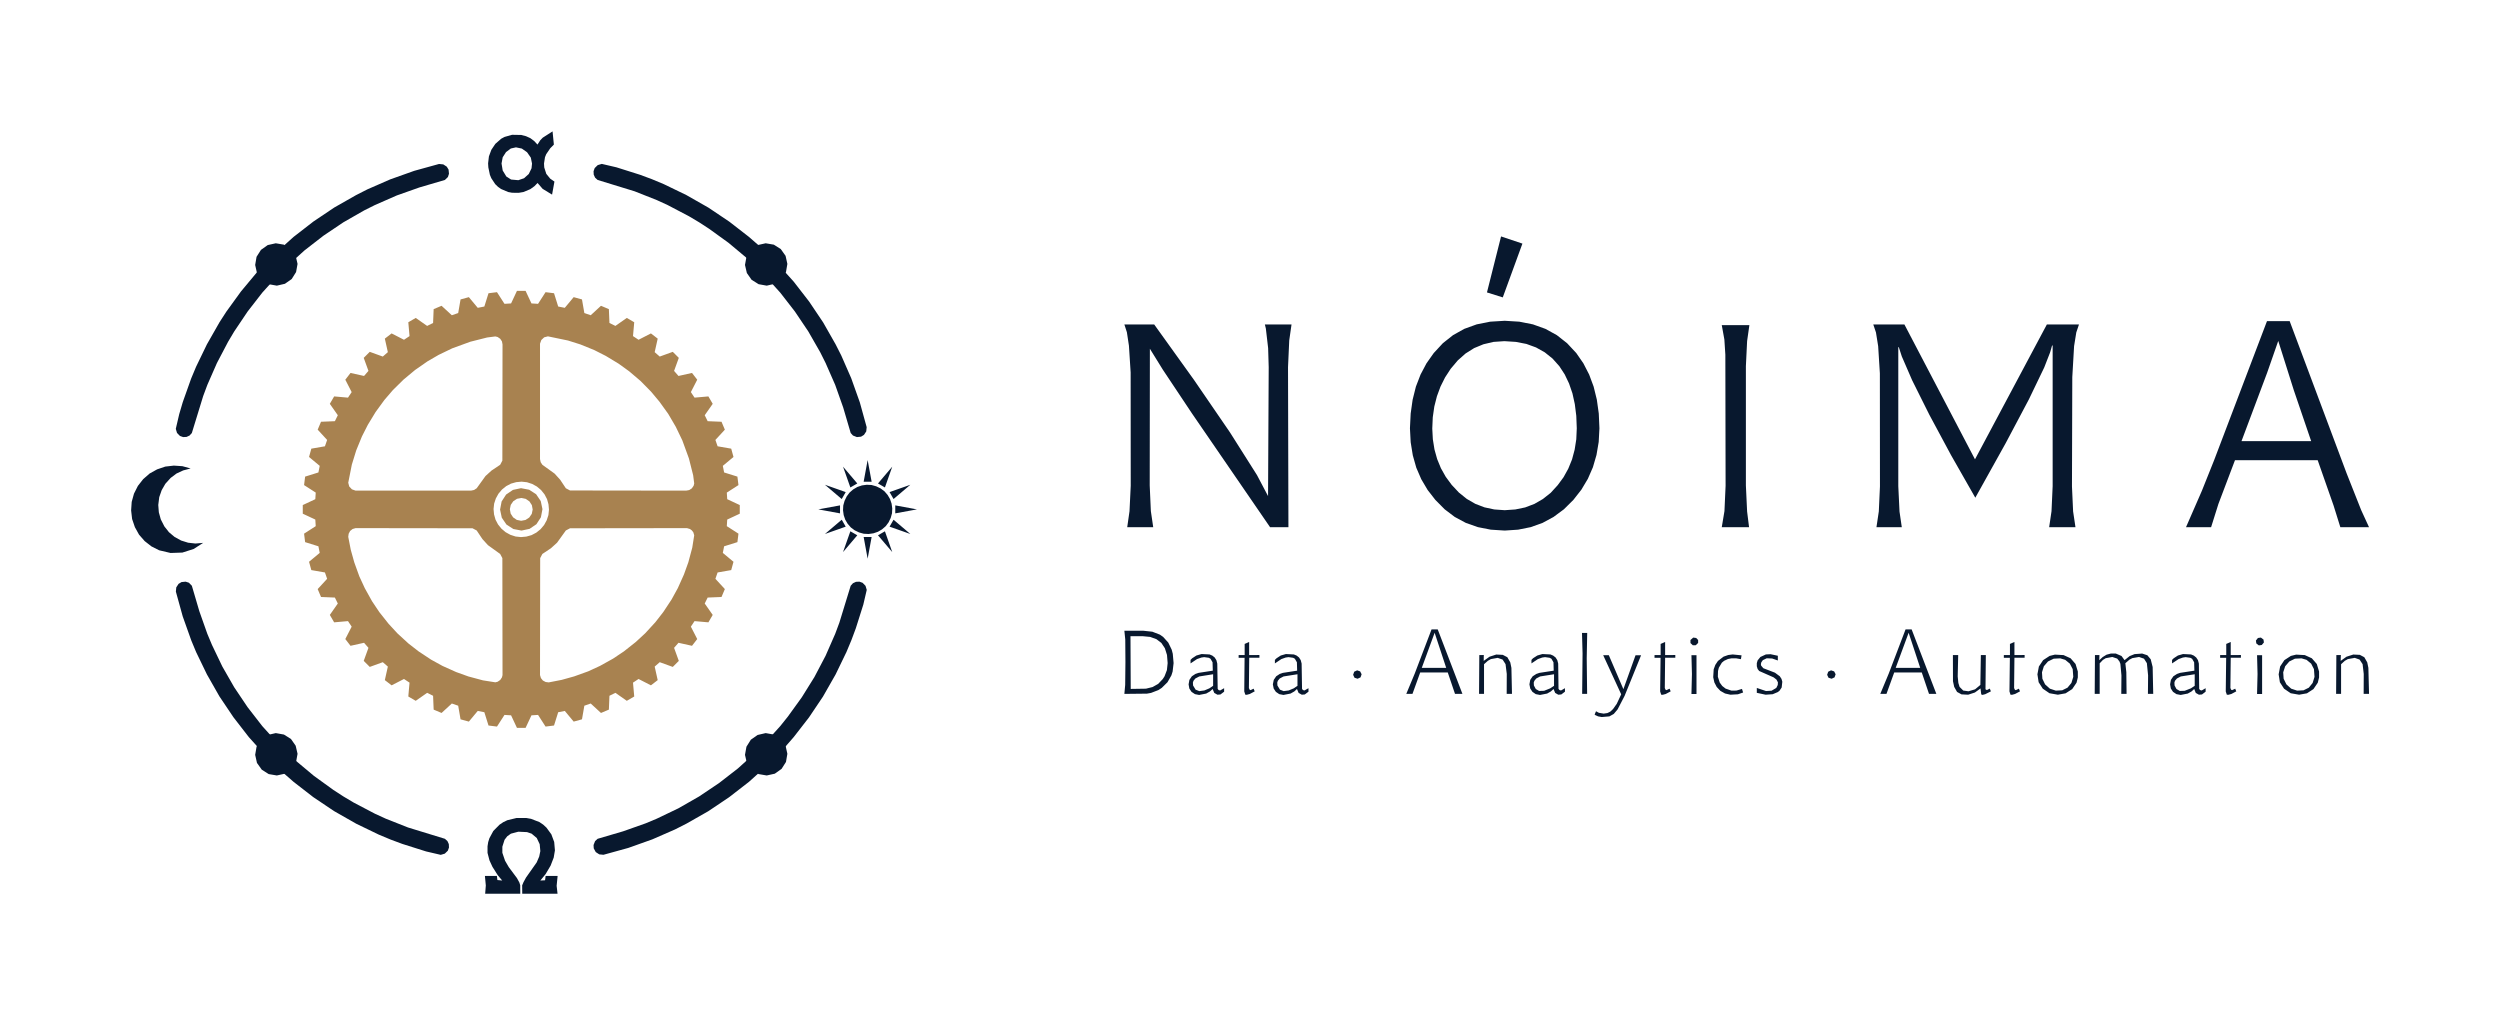
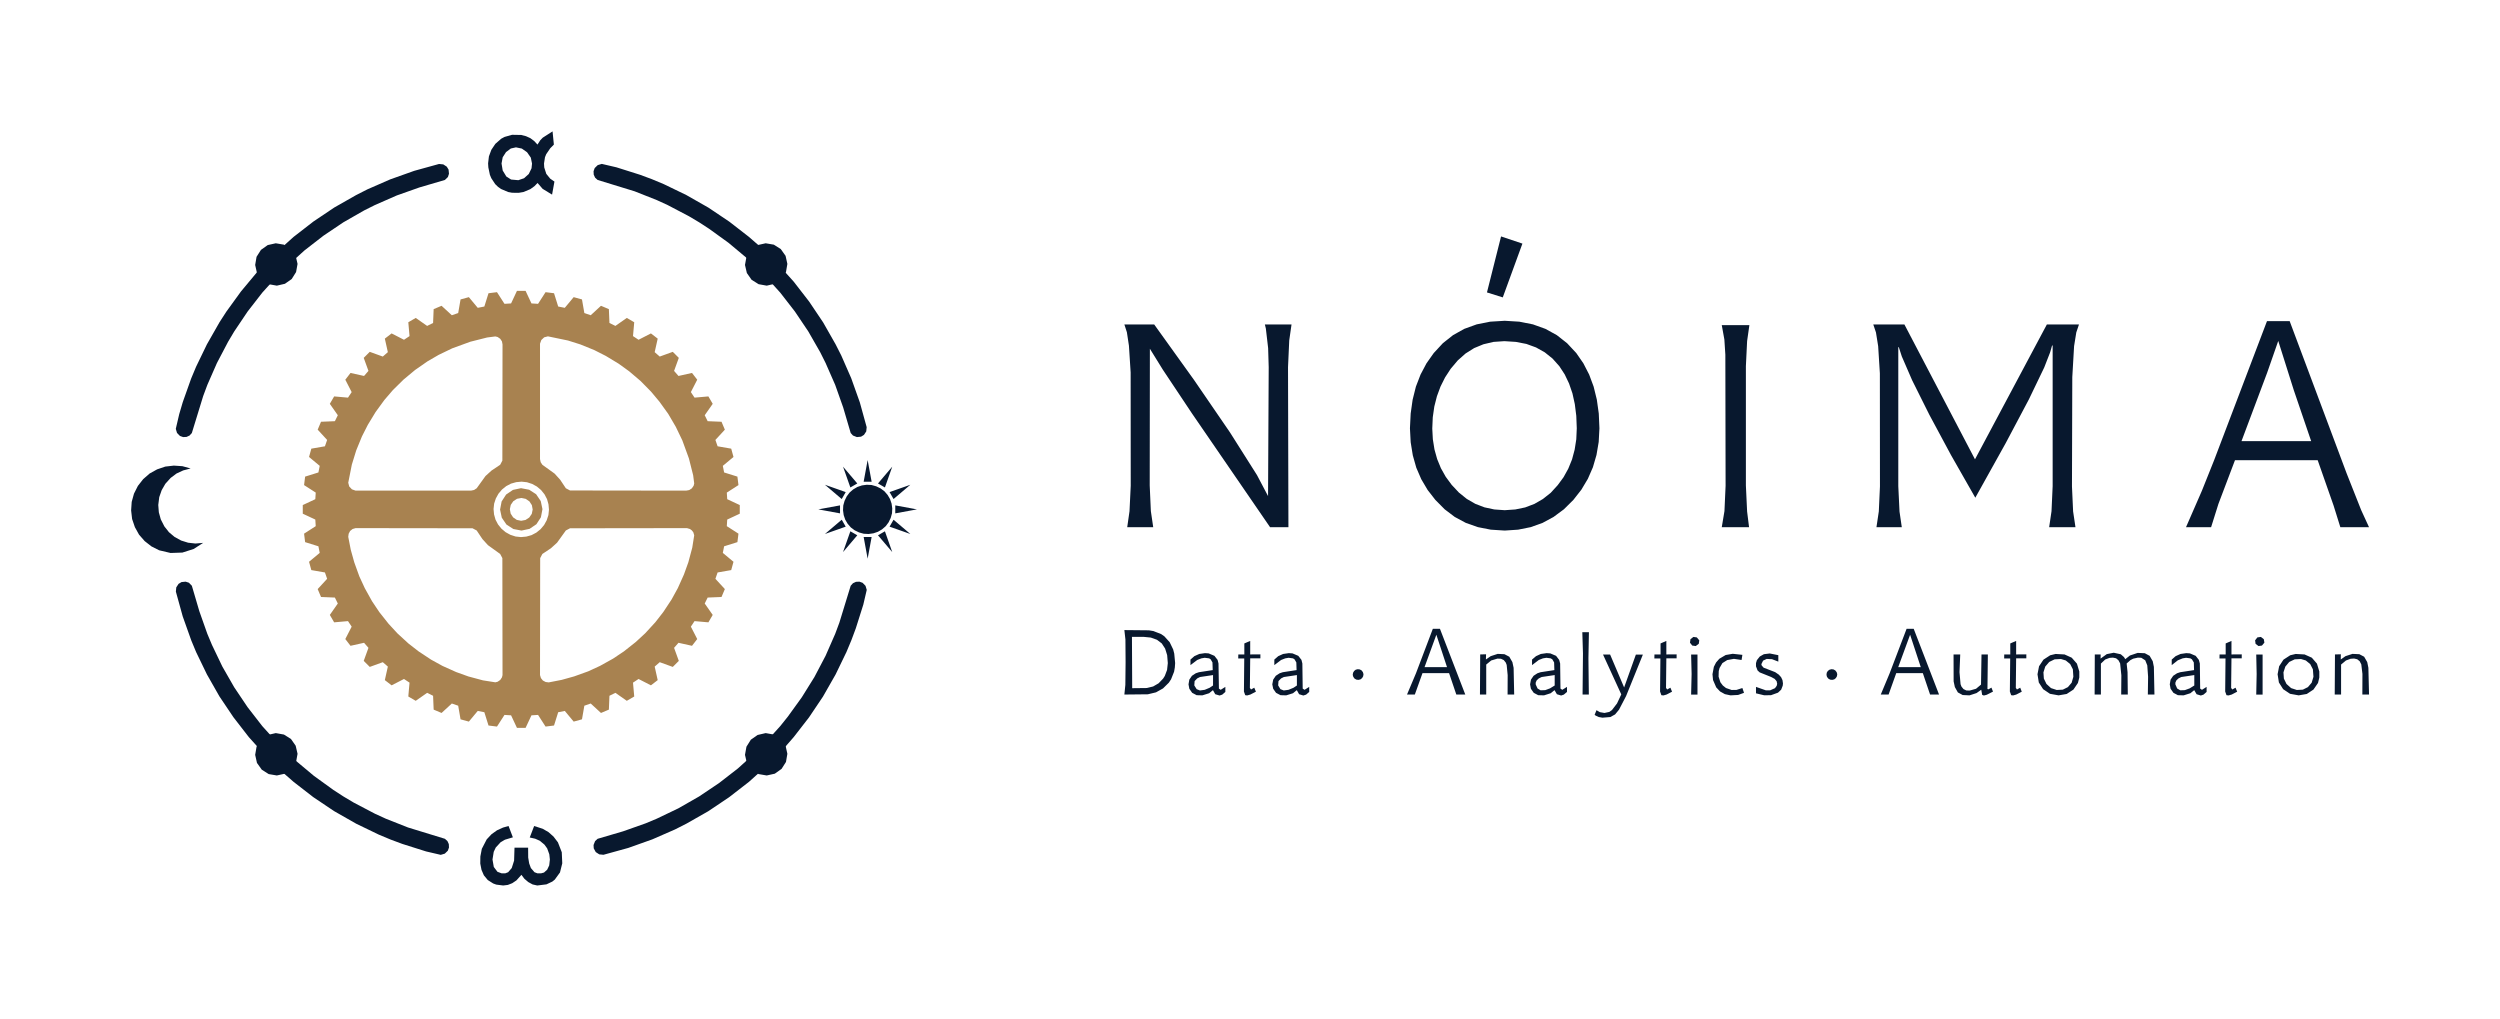
<svg xmlns="http://www.w3.org/2000/svg" viewBox="-13.88 -12.50 306.59 125.00" width="1600" height="652">
  <path fill="#08182E" fill-rule="evenodd" d="M10.97 36.10L11.48 34.73L12.66 32.04L14.03 29.43L14.78 28.17L16.42 25.73L18.22 23.41L20.19 21.23L21.23 20.19L23.41 18.22L25.73 16.42L28.17 14.78L30.72 13.32L32.04 12.66L34.73 11.48L37.50 10.50L40.63 9.58L41.00 9.22L41.13 8.82L41.08 8.31L40.86 7.95L40.43 7.67L39.91 7.62L36.87 8.46L33.92 9.51L31.13 10.73L29.75 11.43L27.06 12.96L24.50 14.68L22.06 16.57L19.76 18.64L17.61 20.86L15.61 23.26L13.82 25.73L12.98 27.03L11.43 29.75L10.10 32.50L9.49 33.96L8.47 36.83L8.03 38.32L7.61 40.12L7.76 40.62L8.12 40.99L8.51 41.13L8.93 41.11L9.30 40.94L9.58 40.63ZM63.90 10.97L66.63 12.05L67.96 12.66L70.57 14.03L71.83 14.78L73.06 15.58L75.44 17.30L77.70 19.19L79.81 21.23L81.78 23.41L83.58 25.73L85.22 28.17L86.68 30.72L87.34 32.04L88.52 34.73L89.50 37.50L90.42 40.63L90.70 40.94L91.18 41.13L91.69 41.08L92.05 40.86L92.33 40.43L92.38 39.91L91.54 36.87L90.49 33.92L89.27 31.13L88.57 29.75L87.04 27.06L85.32 24.50L83.43 22.06L81.36 19.76L79.11 17.59L77.94 16.57L75.53 14.70L72.97 12.98L70.25 11.43L67.50 10.10L66.04 9.49L64.59 8.95L61.68 8.03L59.88 7.61L59.38 7.76L59.01 8.12L58.87 8.51L58.89 8.93L59.06 9.30L59.37 9.58ZM36.10 89.03L33.37 87.95L32.04 87.34L29.43 85.97L28.17 85.22L26.94 84.42L24.56 82.70L22.30 80.81L20.19 78.77L18.22 76.59L16.42 74.27L14.78 71.83L13.32 69.28L12.05 66.63L11.48 65.27L10.50 62.50L9.58 59.37L9.22 59.00L8.82 58.87L8.31 58.92L7.95 59.14L7.67 59.57L7.62 60.09L8.46 63.13L9.51 66.08L10.10 67.50L11.43 70.25L12.96 72.94L14.68 75.50L16.57 77.94L18.64 80.24L20.89 82.41L22.06 83.43L24.47 85.30L27.03 87.02L29.75 88.57L32.50 89.90L33.96 90.51L35.41 91.05L38.32 91.97L40.12 92.39L40.62 92.24L40.99 91.88L41.13 91.49L41.11 91.07L40.94 90.70L40.63 90.42ZM89.03 63.90L88.52 65.27L87.34 67.96L85.97 70.57L84.42 73.06L82.70 75.44L81.78 76.59L79.81 78.77L78.77 79.81L76.59 81.78L74.27 83.58L71.83 85.22L69.28 86.68L66.63 87.95L65.27 88.52L62.50 89.50L59.37 90.42L59.06 90.70L58.87 91.18L58.89 91.59L59.14 92.05L59.57 92.33L60.09 92.38L63.13 91.54L66.08 90.49L68.87 89.27L70.25 88.57L72.94 87.04L75.50 85.32L77.94 83.43L80.24 81.36L82.41 79.11L83.43 77.94L85.30 75.53L87.02 72.97L88.57 70.25L89.90 67.50L90.51 66.04L91.05 64.59L91.97 61.68L92.39 59.88L92.24 59.38L91.88 59.01L91.49 58.87L91.07 58.89L90.70 59.06L90.42 59.37Z" />
  <path fill="#08182E" fill-rule="evenodd" d="M90.38 47.31L91.23 46.82L89.48 44.76ZM89.81 47.88L87.26 46.98L89.32 48.73ZM89.11 49.51L86.45 50.00L89.11 50.49ZM95.52 49.89L95.44 49.30L95.25 48.74L94.95 48.23L94.56 47.78L94.09 47.43L93.55 47.17L92.98 47.01L92.39 46.98L91.80 47.06L91.24 47.25L90.73 47.55L90.28 47.94L89.93 48.41L89.67 48.95L89.51 49.52L89.48 50.11L89.56 50.70L89.75 51.26L90.05 51.77L90.44 52.22L90.91 52.57L91.45 52.83L92.02 52.99L92.61 53.02L93.20 52.94L93.76 52.75L94.27 52.45L94.72 52.06L95.07 51.59L95.33 51.05L95.49 50.48ZM89.32 51.27L87.26 53.02L89.81 52.12ZM90.38 52.69L89.48 55.24L91.23 53.18ZM92.99 53.39L92.01 53.39L92.50 56.05ZM92.99 46.61L92.50 43.95L92.01 46.61ZM94.62 47.31L95.52 44.76L93.77 46.82ZM95.68 48.73L97.74 46.98L95.19 47.88ZM95.89 50.49L98.55 50.00L95.89 49.51ZM95.19 52.12L97.74 53.02L95.68 51.27ZM93.77 53.18L95.52 55.24L94.62 52.69Z" />
  <path fill="#08182E" fill-rule="evenodd" d="M9.43 44.98L8.42 44.70L7.37 44.63L6.32 44.75L5.32 45.09L4.40 45.60L3.61 46.29L2.96 47.12L2.48 48.07L2.20 49.08L2.13 50.13L2.25 51.18L2.59 52.18L3.10 53.10L3.79 53.89L4.62 54.54L5.57 55.02L6.97 55.35L8.42 55.30L9.80 54.86L10.97 54.11L10.02 54.19L9.12 54.09L8.26 53.82L7.46 53.38L6.77 52.80L6.21 52.09L5.77 51.23L5.53 50.36L5.46 49.46L5.58 48.50L5.88 47.64L6.33 46.86L6.98 46.14L7.70 45.60L8.52 45.22Z" />
  <path fill="#08182E" fill-rule="evenodd" d="M82.65 19.88L82.43 18.89L81.84 18.06L80.99 17.52L79.99 17.35L79.00 17.57L78.17 18.16L77.63 19.01L77.45 20.01L77.68 21.00L78.26 21.83L79.12 22.37L80.12 22.55L81.11 22.32L81.94 21.74L82.48 20.88ZM22.55 19.88L22.32 18.89L21.74 18.06L20.88 17.52L19.88 17.35L18.89 17.57L18.06 18.16L17.52 19.01L17.35 20.01L17.57 21.00L18.16 21.83L19.01 22.37L20.01 22.55L21.00 22.32L21.83 21.74L22.37 20.88ZM22.55 79.99L22.32 79.00L21.74 78.17L20.88 77.63L19.88 77.45L18.89 77.68L18.06 78.26L17.52 79.12L17.35 80.12L17.57 81.11L18.16 81.94L19.01 82.48L20.01 82.65L21.00 82.43L21.83 81.84L22.37 80.99ZM82.65 79.99L82.43 79.00L81.84 78.17L80.99 77.63L79.99 77.45L79.00 77.68L78.17 78.26L77.63 79.12L77.45 80.12L77.68 81.11L78.26 81.94L79.12 82.48L80.12 82.65L81.11 82.43L81.94 81.84L82.48 80.99Z" />
  <path fill="#A88250" fill-rule="evenodd" d="M36.29 28.74L35.61 29.19L34.09 28.41L33.26 29.05L33.63 30.71L33.01 31.25L31.41 30.67L30.67 31.41L31.25 33.01L30.71 33.63L29.05 33.26L28.41 34.09L29.19 35.61L28.74 36.29L27.04 36.14L26.51 37.05L27.49 38.45L27.13 39.18L25.43 39.25L25.02 40.22L26.18 41.48L25.91 42.26L24.24 42.55L23.96 43.57L25.27 44.66L25.11 45.47L23.48 45.98L23.35 47.02L24.78 47.94L24.73 48.75L23.19 49.47L23.19 50.53L24.73 51.25L24.78 52.06L23.35 52.98L23.48 54.02L25.11 54.53L25.27 55.34L23.96 56.43L24.24 57.45L25.91 57.74L26.18 58.52L25.02 59.78L25.43 60.75L27.13 60.82L27.49 61.55L26.51 62.95L27.04 63.86L28.74 63.71L29.19 64.39L28.41 65.91L29.05 66.74L30.71 66.37L31.25 66.99L30.67 68.59L31.41 69.33L33.01 68.75L33.63 69.29L33.26 70.95L34.09 71.59L35.61 70.81L36.29 71.26L36.14 72.96L37.05 73.49L38.45 72.51L39.18 72.87L39.25 74.57L40.22 74.98L41.48 73.82L42.26 74.09L42.55 75.76L43.57 76.04L44.66 74.73L45.47 74.89L45.98 76.52L47.02 76.65L47.94 75.22L48.75 75.27L49.47 76.81L50.53 76.81L51.25 75.27L52.06 75.22L52.98 76.65L54.02 76.52L54.53 74.89L55.34 74.73L56.43 76.04L57.45 75.76L57.74 74.09L58.52 73.82L59.78 74.98L60.75 74.57L60.82 72.87L61.55 72.51L62.95 73.49L63.86 72.96L63.71 71.26L64.39 70.81L65.91 71.59L66.74 70.95L66.37 69.29L66.99 68.75L68.59 69.33L69.33 68.59L68.75 66.99L69.29 66.37L70.95 66.74L71.59 65.91L70.81 64.39L71.26 63.71L72.96 63.86L73.49 62.95L72.51 61.55L72.87 60.82L74.57 60.75L74.98 59.78L73.82 58.52L74.09 57.74L75.76 57.45L76.04 56.43L74.73 55.34L74.89 54.53L76.52 54.02L76.65 52.98L75.22 52.06L75.27 51.25L76.81 50.53L76.81 49.47L75.27 48.75L75.22 47.94L76.65 47.02L76.52 45.98L74.89 45.47L74.73 44.66L76.04 43.57L75.76 42.55L74.09 42.26L73.82 41.48L74.98 40.22L74.57 39.25L72.87 39.18L72.51 38.45L73.49 37.05L72.96 36.14L71.26 36.29L70.81 35.61L71.59 34.09L70.95 33.26L69.29 33.63L68.75 33.01L69.33 31.41L68.59 30.67L66.99 31.25L66.37 30.71L66.74 29.05L65.91 28.41L64.39 29.19L63.71 28.74L63.86 27.04L62.95 26.51L61.55 27.49L60.82 27.13L60.75 25.43L59.78 25.02L58.52 26.18L57.74 25.91L57.45 24.24L56.43 23.96L55.34 25.27L54.53 25.11L54.02 23.48L52.98 23.35L52.06 24.78L51.25 24.73L50.53 23.19L49.47 23.19L48.75 24.73L47.94 24.78L47.02 23.35L45.98 23.48L45.47 25.11L44.66 25.27L43.57 23.96L42.55 24.24L42.26 25.91L41.48 26.18L40.22 25.02L39.25 25.43L39.18 27.13L38.45 27.49L37.05 26.51L36.14 27.04ZM52.32 55.98L52.59 55.47L53.64 54.77L54.39 54.09L55.47 52.59L55.98 52.32L70.33 52.30L70.70 52.41L70.93 52.58L71.11 52.81L71.22 53.18L70.98 54.70L70.50 56.49L69.96 57.99L69.21 59.66L68.44 61.06L67.43 62.59L66.45 63.85L65.21 65.20L64.04 66.28L62.60 67.42L61.27 68.31L59.67 69.20L58.22 69.87L56.50 70.49L54.96 70.92L53.37 71.23L52.99 71.18L52.65 71.00L52.41 70.70L52.30 70.33ZM53.27 28.77L55.73 29.28L57.25 29.76L58.95 30.45L60.37 31.17L61.94 32.12L63.23 33.05L64.63 34.24L65.93 35.56L66.95 36.78L68.03 38.28L68.96 39.87L69.76 41.53L70.57 43.75L71.09 45.81L71.22 46.82L71.15 47.10L70.93 47.42L70.61 47.63L70.23 47.70L55.98 47.68L55.47 47.41L54.77 46.36L54.09 45.61L52.59 44.53L52.38 44.21L52.30 43.83L52.30 29.67L52.46 29.22L52.81 28.89ZM28.77 46.73L29.21 44.51L29.75 42.76L30.45 41.05L31.17 39.63L32.13 38.05L33.21 36.57L34.25 35.36L35.56 34.07L36.98 32.89L38.49 31.84L39.87 31.04L41.53 30.24L43.75 29.43L45.81 28.91L46.82 28.78L47.10 28.85L47.42 29.07L47.63 29.39L47.70 29.77L47.68 44.02L47.41 44.53L46.36 45.23L45.61 45.91L44.53 47.41L44.21 47.62L43.83 47.70L29.67 47.70L29.22 47.54L28.89 47.19ZM44.02 52.32L44.53 52.59L45.23 53.64L45.91 54.39L47.41 55.47L47.68 55.98L47.70 70.33L47.63 70.61L47.42 70.93L47.10 71.15L46.82 71.22L45.30 70.98L43.51 70.50L42.01 69.96L40.34 69.21L38.94 68.44L37.41 67.43L36.15 66.45L34.80 65.21L33.72 64.04L32.58 62.60L31.69 61.27L30.80 59.67L30.13 58.22L29.51 56.50L29.08 54.96L28.77 53.37L28.82 52.99L29.00 52.65L29.30 52.41L29.67 52.30ZM53.40 50.04L53.33 50.70L53.12 51.34L52.80 51.92L52.37 52.43L51.85 52.85L51.26 53.16L50.62 53.34L49.96 53.40L49.30 53.33L48.66 53.12L48.08 52.80L47.57 52.37L47.15 51.85L46.84 51.26L46.66 50.62L46.60 49.96L46.67 49.30L46.88 48.66L47.20 48.08L47.63 47.57L48.15 47.15L48.74 46.84L49.38 46.66L50.04 46.60L50.70 46.67L51.34 46.88L51.92 47.20L52.43 47.63L52.85 48.15L53.16 48.74L53.34 49.38ZM52.60 49.97L52.39 48.98L51.82 48.14L50.97 47.59L49.97 47.40L48.98 47.61L48.14 48.18L47.59 49.03L47.40 50.03L47.61 51.02L48.18 51.86L49.03 52.41L50.03 52.60L51.02 52.39L51.86 51.82L52.41 50.97ZM51.40 50.02L51.29 50.55L50.98 51.00L50.52 51.30L49.98 51.40L49.45 51.29L49.00 50.98L48.70 50.52L48.60 49.98L48.71 49.45L49.02 49.00L49.48 48.70L50.02 48.60L50.55 48.71L51.00 49.02L51.30 49.48Z" />
-   <path fill="#08182E" fill-rule="evenodd" d="M51.58 4.80L51.11 4.45L50.58 4.21L50.00 4.06L48.87 4.04L47.95 4.30L47.54 4.52L46.82 5.15L46.33 5.88L46.03 6.69L45.93 7.55L45.96 8.04L46.15 8.95L46.32 9.36L46.80 10.09L47.14 10.42L47.52 10.69L48.39 11.06L48.87 11.15L49.68 11.16L50.27 11.06L51.11 10.71L51.61 10.35L52.00 9.95L52.62 10.67L53.78 11.38L54.07 9.78L53.55 9.42L53.07 8.83L52.82 8.05L52.79 7.57L52.91 6.79L53.06 6.42L53.55 5.70L54.00 5.24L53.84 3.62L52.64 4.39L52.33 4.71L51.99 5.24ZM51.26 8.15L50.92 8.85L50.34 9.37L49.64 9.61L48.75 9.53L48.17 9.16L47.72 8.42L47.58 7.56L47.72 6.80L48.13 6.16L48.72 5.72L49.35 5.58L50.07 5.73L50.71 6.18L51.17 6.84L51.32 7.57ZM47.07 95.48L47.01 94.98L45.54 94.98L45.65 96.15L45.57 97.16L49.88 97.16L49.87 96.12L49.77 95.79L49.47 95.24L48.47 93.90L48.01 93.11L47.68 92.14L47.68 91.39L47.95 90.54L48.28 90.11L48.73 89.79L49.64 89.55L50.71 89.60L51.27 89.79L51.90 90.32L52.26 91.08L52.34 91.93L52.20 92.60L51.89 93.32L50.58 95.18L50.27 95.75L50.11 96.13L50.12 97.16L54.45 97.16L54.34 96.19L54.46 94.98L52.99 94.98L52.92 95.51L52.34 95.54L52.98 94.76L53.60 93.71L53.98 92.73L54.13 91.84L54.04 90.81L53.69 89.87L53.09 89.05L52.69 88.68L52.23 88.37L51.20 87.97L50.63 87.87L49.41 87.87L48.29 88.14L47.79 88.38L47.33 88.69L46.57 89.46L46.09 90.35L45.94 90.83L45.86 91.34L45.86 92.15L46.10 93.07L46.46 93.85L47.11 94.88L47.66 95.54Z" />
+   <path fill="#08182E" fill-rule="evenodd" d="M51.58 4.80L51.11 4.45L50.58 4.21L50.00 4.06L48.87 4.04L47.95 4.30L47.54 4.52L46.82 5.15L46.33 5.88L46.03 6.69L45.93 7.55L45.96 8.04L46.15 8.95L46.32 9.36L46.80 10.09L47.14 10.42L47.52 10.69L48.39 11.06L48.87 11.15L49.68 11.16L50.27 11.06L51.11 10.71L51.61 10.35L52.00 9.95L52.62 10.67L53.78 11.38L54.07 9.78L53.55 9.42L53.07 8.83L52.82 8.05L52.79 7.57L52.91 6.79L53.06 6.42L53.55 5.70L54.00 5.24L53.84 3.62L52.64 4.39L52.33 4.71L51.99 5.24ZM51.26 8.15L50.92 8.85L50.34 9.37L49.64 9.61L48.75 9.53L48.17 9.16L47.72 8.42L47.58 7.56L47.72 6.80L48.13 6.16L48.72 5.72L49.35 5.58L50.07 5.73L50.71 6.18L51.17 6.84L51.32 7.57ZM50.02 94.84L50.38 95.32L50.86 95.73L51.39 96.02L51.96 96.15L53.09 96.01L53.81 95.67L54.11 95.43L54.75 94.55L55.03 93.43L54.97 92.07L54.50 90.86L53.96 90.15L53.34 89.60L52.63 89.19L51.58 88.85L51.04 90.26L51.71 90.41L52.27 90.66L52.84 91.13L53.18 91.60L53.44 92.32L53.51 92.96L53.43 93.68L53.18 94.21L52.79 94.56L52.42 94.66L51.99 94.66L51.62 94.52L51.18 94.01L50.97 93.44L50.85 92.72L50.84 91.51L49.17 91.51L49.12 93.10L48.83 94.01L48.39 94.52L48.03 94.66L47.60 94.66L47.08 94.47L46.63 93.88L46.47 92.96L46.62 92.02L46.87 91.49L47.48 90.83L48.00 90.53L48.97 90.24L48.44 88.85L47.77 89.04L47.02 89.38L46.35 89.86L45.76 90.49L45.16 91.65L44.98 92.59L44.97 93.46L45.12 94.23L45.41 94.90L45.89 95.48L46.55 95.90L46.93 96.04L47.78 96.15L48.35 96.08L48.89 95.87L49.41 95.52Z" />
  <path fill="#08182E" fill-rule="evenodd" d="M273.97 45.58L266.98 26.90L264.20 26.90L257.71 43.97L256.21 47.72L254.26 52.19L257.34 52.19L258.24 49.33L260.27 43.97L270.42 43.97L272.37 49.53L273.20 52.19L276.72 52.19L275.76 50.10ZM261.07 41.63L264.22 33.23L265.58 29.33L267.49 35.38L269.62 41.63ZM219.71 27.31L215.89 27.31L216.22 28.29L216.49 29.97L216.70 33.31L216.71 47.19L216.57 50.25L216.28 52.19L219.39 52.19L219.11 50.27L218.96 47.15L218.96 30.10L219.02 30.09L219.39 31.23L220.66 34.16L222.76 38.37L225.43 43.34L228.41 48.57L232.14 41.87L234.98 36.51L236.87 32.58L237.59 30.73L237.83 29.89L237.90 29.90L237.90 47.15L237.76 50.23L237.47 52.19L240.70 52.19L240.41 50.25L240.27 47.19L240.31 33.78L240.53 29.97L240.80 28.29L241.13 27.31L237.19 27.31L228.37 43.86ZM197.30 27.39L197.62 29.16L197.74 31.02L197.77 47.11L197.63 50.21L197.30 52.19L200.65 52.19L200.41 50.26L200.26 47.07L200.26 32.43L200.41 29.35L200.69 27.39ZM181.03 33.46L180.32 32.08L179.45 30.82L178.32 29.61L177.06 28.62L175.66 27.85L174.13 27.30L172.46 26.97L170.67 26.86L168.88 26.97L167.23 27.30L165.71 27.85L164.33 28.62L163.08 29.61L161.96 30.82L161.07 32.08L160.34 33.46L159.77 34.94L159.37 36.54L159.13 38.24L159.04 40.05L159.13 41.76L159.39 43.37L159.82 44.89L160.43 46.30L161.21 47.62L162.16 48.84L163.30 49.99L164.54 50.93L165.90 51.66L167.38 52.18L168.96 52.49L170.67 52.60L172.31 52.49L173.86 52.18L175.31 51.66L176.66 50.93L177.93 49.99L179.09 48.84L180.07 47.59L180.87 46.25L181.49 44.83L181.93 43.32L182.20 41.73L182.29 40.05L182.21 38.24L181.97 36.53L181.58 34.94ZM178.47 45.00L177.89 46.05L177.17 47.03L176.31 47.97L175.35 48.73L174.31 49.33L173.18 49.76L171.97 50.01L170.67 50.10L169.39 50.01L168.18 49.75L167.06 49.32L166.02 48.72L165.05 47.94L164.16 46.99L163.43 46.00L162.84 44.95L162.38 43.83L162.05 42.65L161.85 41.40L161.78 40.09L161.84 38.70L162.03 37.38L162.35 36.12L162.79 34.93L163.35 33.81L164.04 32.75L164.91 31.72L165.87 30.87L166.92 30.21L168.06 29.74L169.30 29.45L170.63 29.36L172.03 29.45L173.33 29.70L174.51 30.13L175.58 30.73L176.53 31.49L177.37 32.43L178.03 33.44L178.56 34.55L178.98 35.77L179.27 37.09L179.45 38.52L179.51 40.05L179.45 41.40L179.25 42.67L178.93 43.87ZM168.49 23.38L170.43 23.99L172.84 17.39L170.22 16.51ZM141.36 27.81L141.64 30.21L141.71 32.55L141.63 48.37L140.27 45.79L136.96 40.56L132.54 34.11L127.66 27.31L124.00 27.31L124.31 28.27L124.56 29.92L124.77 33.20L124.78 47.11L124.63 50.23L124.35 52.19L127.54 52.19L127.25 50.21L127.11 47.07L127.13 30.29L128.72 32.86L132.29 38.22L141.88 52.19L144.13 52.19L144.08 32.55L144.23 29.27L144.51 27.31L141.24 27.31Z" />
-   <path fill="#08182E" fill-rule="evenodd" d="M194.16 65.78L193.80 65.73L193.46 66.03L193.46 66.40L193.74 66.67L194.10 66.67L194.40 66.39L194.40 66.03ZM165.48 72.64L162.45 64.73L161.69 64.73L159.63 70.14L158.59 72.64L159.35 72.64L160.30 70.01L163.68 70.01L164.57 72.64ZM160.49 69.45L162.07 65.14L163.49 69.45ZM128.18 72.17L128.59 71.90L129.29 71.21L129.77 70.37L129.92 69.90L130.04 68.86L129.94 67.72L129.81 67.22L129.39 66.35L128.76 65.65L128.36 65.37L127.43 65.01L126.31 64.89L124.00 64.89L124.11 65.97L124.13 68.74L124.10 71.54L124.00 72.64L126.77 72.61L127.27 72.52ZM128.15 71.41L127.46 71.80L126.65 72.00L124.78 72.03L124.75 65.56L126.24 65.56L127.17 65.65L127.94 65.93L128.54 66.39L128.97 67.04L129.23 67.86L129.31 68.86L129.22 69.72L128.93 70.48L128.71 70.82ZM180.78 72.64L180.73 68.27L180.79 65.16L180.15 65.16L180.22 67.67L180.17 72.64ZM138.75 68.21L138.71 72.34L138.84 72.74L139.02 72.75L139.39 72.65L139.99 72.33L139.86 72.00L139.48 72.18L139.38 72.14L139.28 71.92L139.32 68.20L140.57 68.20L140.57 67.87L139.31 67.88L139.31 66.27L138.76 66.51L138.76 67.88L138.02 67.88L138.02 68.21ZM189.79 68.21L189.74 72.34L189.87 72.74L190.06 72.75L190.43 72.65L191.03 72.33L190.90 72.00L190.52 72.18L190.41 72.14L190.31 71.92L190.35 68.20L191.60 68.20L191.60 67.87L190.35 67.88L190.35 66.27L189.80 66.51L189.80 67.88L189.05 67.88L189.05 68.21ZM167.55 67.88L167.52 72.64L168.13 72.64L168.13 69.00L168.60 68.58L168.97 68.37L169.81 68.22L170.41 68.43L170.77 68.99L170.92 70.19L170.91 72.64L171.56 72.64L171.49 69.45L171.35 68.77L170.99 68.14L170.43 67.85L169.63 67.81L168.80 68.08L168.09 68.59L168.10 67.87ZM132.12 68.90L132.91 68.37L133.45 68.18L133.79 68.13L134.36 68.21L134.57 68.33L134.82 68.76L134.85 69.79L133.10 70.06L132.72 70.19L132.28 70.48L131.98 70.92L131.88 71.47L131.97 71.98L132.24 72.39L132.66 72.67L133.17 72.77L134.04 72.60L134.50 72.34L134.83 72.04L135.03 72.52L135.42 72.74L135.79 72.71L136.24 72.37L136.24 71.94L135.75 72.22L135.56 72.17L135.45 72.02L135.40 68.92L135.29 68.50L135.08 68.17L134.79 67.94L134.45 67.80L133.47 67.75L132.84 67.93L132.32 68.27L132.12 68.47ZM133.81 72.22L133.19 72.30L132.74 72.12L132.43 71.61L132.41 71.25L132.48 71.03L132.71 70.75L133.19 70.50L134.89 70.23L134.89 71.65L134.43 71.96ZM142.47 68.90L143.26 68.37L143.79 68.18L144.14 68.13L144.71 68.21L144.92 68.33L145.17 68.76L145.20 69.79L143.45 70.06L143.07 70.19L142.63 70.48L142.33 70.92L142.22 71.47L142.32 71.98L142.59 72.39L143.00 72.67L143.52 72.77L144.39 72.60L144.85 72.34L145.18 72.04L145.38 72.52L145.77 72.74L146.14 72.71L146.59 72.37L146.59 71.94L146.10 72.22L145.91 72.17L145.80 72.02L145.75 68.92L145.64 68.50L145.43 68.17L145.14 67.94L144.80 67.80L143.82 67.75L143.19 67.93L142.67 68.27L142.47 68.47ZM144.16 72.22L143.54 72.30L143.09 72.12L142.78 71.61L142.76 71.25L142.83 71.03L143.06 70.75L143.53 70.50L145.24 70.23L145.24 71.65L144.78 71.96ZM173.95 68.90L174.74 68.37L175.27 68.18L175.62 68.13L176.18 68.21L176.40 68.33L176.65 68.76L176.68 69.79L174.93 70.06L174.55 70.19L174.10 70.48L173.80 70.92L173.70 71.47L173.80 71.98L174.07 72.39L174.48 72.67L175.00 72.77L175.87 72.60L176.33 72.34L176.66 72.04L176.86 72.52L177.24 72.74L177.61 72.71L178.06 72.37L178.06 71.94L177.58 72.22L177.39 72.17L177.27 72.02L177.23 68.92L177.12 68.50L176.91 68.17L176.61 67.94L176.28 67.80L175.29 67.75L174.67 67.93L174.14 68.27L173.95 68.47ZM175.50 72.26L174.89 72.28L174.48 72.04L174.25 71.61L174.23 71.25L174.31 71.03L174.54 70.75L175.01 70.50L176.72 70.23L176.72 71.65L176.25 71.96ZM153.11 70.23L152.93 69.88L152.56 69.75L152.20 69.92L152.07 70.30L152.24 70.66L152.62 70.78L152.98 70.61ZM198.49 72.24L197.77 71.99L197.36 71.67L197.05 71.25L196.82 70.53L196.84 69.83L196.94 69.43L197.31 68.81L197.59 68.58L198.06 68.36L198.48 68.28L199.08 68.28L199.65 68.38L199.73 67.91L198.64 67.80L198.09 67.87L197.52 68.07L196.83 68.60L196.51 69.08L196.31 69.62L196.25 70.59L196.39 71.23L196.68 71.79L197.13 72.27L197.70 72.59L198.36 72.74L199.28 72.69L199.92 72.47L199.78 72.03L199.11 72.23ZM193.64 70.20L193.58 72.65L194.20 72.65L194.20 67.89L193.58 67.89ZM186.72 67.90L185.23 72.06L183.44 67.89L182.75 67.89L184.96 72.69L184.42 73.85L183.96 74.50L183.62 74.82L183.27 74.99L182.81 75.06L182.22 74.96L181.87 74.77L181.70 75.18L181.78 75.24L182.13 75.40L182.57 75.48L183.51 75.40L184.05 75.10L184.52 74.54L185.38 72.88L187.40 67.90ZM263.45 65.73L263.09 65.78L262.84 66.09L262.89 66.45L263.20 66.69L263.56 66.64L263.82 66.33L263.77 65.97ZM223.63 72.64L220.60 64.73L219.85 64.73L217.79 70.14L216.75 72.64L217.51 72.64L218.46 70.01L221.84 70.01L222.73 72.64ZM218.64 69.45L220.23 65.14L221.65 69.45ZM232.65 68.21L232.60 72.34L232.73 72.74L232.92 72.75L233.29 72.65L233.89 72.33L233.76 72.00L233.38 72.18L233.27 72.14L233.17 71.92L233.21 68.20L234.46 68.20L234.46 67.87L233.21 67.88L233.21 66.27L232.66 66.51L232.66 67.88L231.91 67.88L231.91 68.21ZM259.19 68.21L259.14 72.34L259.27 72.74L259.46 72.75L259.83 72.65L260.43 72.33L260.30 72.00L259.92 72.18L259.81 72.14L259.71 71.92L259.75 68.20L261.00 68.20L261.00 67.87L259.75 67.88L259.75 66.27L259.20 66.51L259.20 67.88L258.45 67.88L258.45 68.21ZM243.09 67.88L243.06 72.64L243.67 72.64L243.67 68.89L244.07 68.47L244.41 68.26L245.22 68.11L245.82 68.31L246.09 68.65L246.21 68.95L246.34 70.37L246.32 72.64L246.97 72.64L246.94 69.98L246.82 68.88L247.32 68.44L247.68 68.25L248.50 68.11L249.11 68.32L249.46 68.87L249.61 70.37L249.59 72.64L250.24 72.64L250.17 69.34L249.93 68.39L249.52 67.90L248.88 67.69L247.95 67.76L247.35 68.00L246.72 68.50L246.35 67.99L245.65 67.69L245.04 67.69L244.51 67.83L244.04 68.12L243.62 68.51L243.64 67.88ZM272.71 67.88L272.68 72.64L273.29 72.64L273.29 69.00L273.75 68.58L274.12 68.37L274.97 68.22L275.56 68.43L275.93 68.99L276.07 70.19L276.06 72.64L276.72 72.64L276.64 69.45L276.50 68.77L276.14 68.14L275.59 67.85L274.79 67.81L273.95 68.08L273.24 68.59L273.26 67.87ZM252.55 68.90L253.35 68.37L253.88 68.18L254.22 68.13L254.79 68.21L255.01 68.33L255.26 68.76L255.29 69.79L253.53 70.06L253.16 70.19L252.71 70.48L252.41 70.92L252.31 71.47L252.40 71.98L252.67 72.39L253.09 72.67L253.61 72.77L254.48 72.60L254.94 72.34L255.27 72.04L255.46 72.52L255.85 72.74L256.22 72.71L256.67 72.37L256.67 71.94L256.19 72.22L255.99 72.17L255.88 72.02L255.84 68.92L255.73 68.50L255.51 68.17L255.22 67.94L254.88 67.80L253.90 67.75L253.27 67.93L252.75 68.27L252.55 68.47ZM254.10 72.26L253.50 72.28L253.09 72.04L252.86 71.61L252.84 71.25L252.91 71.03L253.15 70.75L253.62 70.50L255.33 70.23L255.33 71.65L254.86 71.96ZM201.60 72.51L202.68 72.74L203.55 72.68L204.17 72.42L204.38 72.26L204.65 71.86L204.73 71.15L204.63 70.80L204.42 70.48L203.83 70.04L202.40 69.49L202.13 69.17L202.10 68.99L202.15 68.77L202.34 68.50L202.82 68.27L203.49 68.30L204.18 68.54L204.18 67.96L203.28 67.77L202.71 67.80L202.04 68.11L201.70 68.53L201.60 68.87L201.60 69.25L201.70 69.58L201.89 69.83L203.66 70.61L204.01 70.88L204.19 71.22L204.17 71.55L203.99 71.91L203.41 72.25L202.73 72.29L201.60 71.91ZM211.27 70.23L211.09 69.88L210.71 69.75L210.36 69.92L210.23 70.30L210.40 70.66L210.78 70.78L211.14 70.61ZM239.24 67.88L238.18 67.82L237.53 67.98L236.73 68.50L236.21 69.28L236.03 70.24L236.18 71.21L236.69 72.00L237.51 72.56L238.54 72.74L239.49 72.57L240.30 72.05L240.83 71.27L240.99 70.62L240.99 69.90L240.71 68.97L240.10 68.27ZM239.07 72.20L238.29 72.24L237.56 72.00L236.97 71.47L236.64 70.78L236.59 69.99L236.82 69.25L237.33 68.66L238.03 68.32L238.83 68.28L239.44 68.46L240.01 68.93L240.36 69.60L240.43 70.55L240.20 71.30L239.72 71.88ZM268.84 67.88L267.78 67.82L267.13 67.98L266.33 68.50L265.81 69.28L265.63 70.24L265.78 71.21L266.29 72.00L267.11 72.56L268.14 72.74L269.10 72.57L269.90 72.05L270.43 71.27L270.59 70.62L270.59 69.90L270.31 68.97L269.70 68.27ZM268.68 72.20L267.90 72.24L267.17 72.00L266.58 71.47L266.24 70.78L266.19 69.99L266.43 69.25L266.94 68.66L267.63 68.32L268.44 68.28L269.05 68.46L269.62 68.93L269.96 69.60L270.03 70.55L269.80 71.30L269.33 71.88ZM263.04 70.20L262.98 72.65L263.60 72.65L263.60 67.89L262.98 67.89ZM225.66 67.88L225.67 71.09L225.82 71.78L226.17 72.40L226.72 72.70L227.53 72.74L228.36 72.47L229.05 71.97L229.13 72.64L229.19 72.75L229.30 72.76L229.62 72.68L230.32 72.33L230.19 71.99L229.83 72.17L229.66 72.08L229.70 67.88L229.09 67.88L229.03 71.54L228.38 72.08L227.57 72.32L226.93 72.23L226.48 71.78L226.33 71.30L226.25 70.50L226.31 67.88Z" />
+   <path fill="#08182E" fill-rule="evenodd" d="M194.24 65.71L193.82 65.65L193.46 65.93L193.40 66.36L193.68 66.71L194.11 66.77L194.48 66.49L194.54 66.07ZM165.83 72.72L162.72 64.65L161.85 64.65L159.78 70.11L158.68 72.72L159.64 72.72L160.58 70.09L163.84 70.09L164.73 72.72ZM160.83 69.36L162.28 65.38L163.59 69.36ZM128.51 65.30L127.56 64.93L127.01 64.84L124.00 64.81L124.13 65.97L124.15 68.74L124.12 71.53L124.00 72.72L126.88 72.69L127.88 72.45L128.74 71.97L129.46 71.26L129.73 70.85L130.10 69.92L130.19 69.41L130.23 68.86L130.12 67.70L129.99 67.19L129.56 66.30L128.91 65.58ZM128.20 71.34L127.53 71.73L126.75 71.92L124.96 71.94L124.93 65.64L126.34 65.64L127.25 65.73L128.00 66.00L128.59 66.45L129.00 67.08L129.25 67.88L129.33 68.86L129.24 69.70L128.96 70.44L128.75 70.77ZM180.99 72.72L180.94 68.27L181.00 65.07L180.19 65.07L180.27 67.67L180.22 72.72ZM138.71 68.29L138.67 72.35L138.83 72.80L139.07 72.83L139.46 72.72L140.14 72.37L139.94 71.88L139.54 72.10L139.40 71.90L139.44 68.28L140.69 68.28L140.69 67.79L139.44 67.80L139.44 66.14L138.72 66.45L138.72 67.80L137.98 67.80L137.97 68.29ZM189.77 68.29L189.73 72.35L189.89 72.80L190.14 72.83L190.53 72.72L191.20 72.37L191.00 71.88L190.60 72.10L190.46 71.90L190.50 68.28L191.76 68.28L191.76 67.79L190.50 67.80L190.50 66.14L189.79 66.45L189.79 67.80L189.04 67.80L189.03 68.29ZM171.83 72.72L171.76 69.44L171.61 68.74L171.23 68.08L170.64 67.77L169.81 67.73L168.95 68.01L168.36 68.42L168.38 67.78L167.66 67.80L167.63 72.72L168.40 72.72L168.40 69.04L169.01 68.54L169.78 68.31L170.21 68.33L170.55 68.49L170.80 68.80L170.91 69.09L171.03 70.34L171.02 72.72ZM132.11 69.11L132.94 68.48L133.45 68.28L133.86 68.21L134.40 68.28L134.59 68.40L134.81 68.78L134.84 69.72L133.15 69.98L132.76 70.11L132.29 70.42L131.97 70.89L131.87 71.47L131.97 72.01L132.32 72.51L132.87 72.80L133.57 72.82L134.40 72.56L134.87 72.18L135.15 72.68L135.68 72.84L136.01 72.73L136.39 72.40L136.39 71.78L135.82 72.14L135.60 71.99L135.55 68.91L135.44 68.47L135.05 67.97L134.34 67.67L133.89 67.64L133.19 67.74L132.59 68.01L132.11 68.43ZM133.86 72.14L133.27 72.22L132.87 72.06L132.58 71.60L132.62 71.07L132.94 70.74L133.28 70.57L134.88 70.33L134.88 71.61L134.46 71.89ZM142.40 69.11L143.23 68.48L143.74 68.28L144.15 68.21L144.69 68.28L144.88 68.40L145.10 68.78L145.13 69.72L143.44 69.98L143.05 70.11L142.58 70.42L142.26 70.89L142.15 71.47L142.26 72.01L142.61 72.51L143.16 72.80L143.86 72.82L144.69 72.56L145.16 72.18L145.44 72.68L145.96 72.84L146.30 72.73L146.68 72.40L146.68 71.78L146.11 72.14L145.88 71.99L145.84 68.91L145.73 68.47L145.34 67.97L144.63 67.67L144.18 67.64L143.48 67.74L142.88 68.01L142.40 68.43ZM144.14 72.14L143.56 72.22L143.15 72.06L142.87 71.60L142.91 71.07L143.23 70.74L143.57 70.57L145.17 70.33L145.17 71.61L144.75 71.89ZM174.02 69.11L174.85 68.48L175.36 68.28L175.78 68.21L176.31 68.28L176.51 68.40L176.73 68.78L176.76 69.72L175.07 69.98L174.68 70.11L174.21 70.42L173.89 70.89L173.78 71.47L173.88 72.01L174.23 72.51L174.78 72.80L175.49 72.82L176.31 72.56L176.78 72.18L177.07 72.68L177.59 72.84L177.92 72.73L178.31 72.40L178.31 71.78L177.73 72.14L177.51 71.99L177.47 68.91L177.35 68.47L176.97 67.97L176.26 67.67L175.81 67.64L175.10 67.74L174.51 68.01L174.02 68.43ZM175.64 72.18L175.07 72.20L174.70 71.98L174.47 71.48L174.47 71.26L174.59 70.98L174.85 70.74L175.20 70.57L176.80 70.33L176.80 71.61L176.23 71.96ZM153.34 70.22L153.27 69.98L153.12 69.77L152.89 69.64L152.64 69.61L152.39 69.67L152.19 69.83L152.06 70.05L152.02 70.31L152.09 70.55L152.24 70.76L152.47 70.89L152.72 70.92L152.97 70.86L153.17 70.70L153.30 70.48ZM198.51 72.16L197.82 71.92L197.43 71.61L197.13 71.21L196.91 70.52L196.93 69.84L197.03 69.46L197.38 68.86L197.97 68.49L198.79 68.34L199.73 68.48L199.83 67.85L198.65 67.72L197.78 67.87L197.00 68.33L196.60 68.79L196.33 69.32L196.16 70.23L196.23 70.94L196.62 71.84L197.09 72.34L197.68 72.67L198.37 72.82L199.31 72.77L200.03 72.51L199.83 71.92L199.11 72.15ZM193.60 70.20L193.54 72.73L194.32 72.73L194.32 67.81L193.54 67.81ZM186.76 67.82L185.32 71.85L183.60 67.81L182.73 67.81L184.97 72.70L184.45 73.81L183.83 74.62L183.51 74.85L182.91 74.98L182.34 74.88L181.93 74.64L181.70 75.21L181.84 75.31L182.21 75.48L182.66 75.56L183.63 75.48L184.21 75.16L184.69 74.58L185.56 72.91L187.62 67.82ZM263.45 65.65L263.02 65.71L262.74 66.07L262.80 66.50L263.16 66.77L263.58 66.71L263.88 66.35L263.81 65.93ZM223.96 72.72L220.85 64.65L219.98 64.65L217.90 70.11L216.81 72.72L217.77 72.72L218.71 70.09L221.97 70.09L222.86 72.72ZM218.95 69.36L220.41 65.38L221.72 69.36ZM232.69 68.29L232.65 72.35L232.81 72.80L233.05 72.83L233.44 72.72L234.11 72.37L233.92 71.88L233.52 72.10L233.38 71.90L233.42 68.28L234.67 68.28L234.67 67.79L233.42 67.80L233.42 66.14L232.70 66.45L232.70 67.80L231.96 67.80L231.95 68.29ZM259.11 68.29L259.07 72.35L259.23 72.80L259.48 72.83L259.87 72.72L260.54 72.37L260.34 71.88L259.94 72.10L259.80 71.90L259.84 68.28L261.10 68.28L261.10 67.79L259.84 67.80L259.84 66.14L259.13 66.45L259.13 67.80L258.38 67.80L258.37 68.29ZM247.12 72.72L247.09 69.98L246.98 68.91L247.44 68.50L247.78 68.32L248.36 68.19L248.78 68.21L249.26 68.52L249.51 69.14L249.61 70.53L249.58 72.72L250.39 72.72L250.32 69.33L250.18 68.63L249.80 67.97L249.21 67.65L248.33 67.61L247.38 67.93L246.81 68.38L246.65 68.12L246.26 67.78L245.40 67.59L244.54 67.76L243.78 68.31L243.79 67.80L243.07 67.80L243.05 72.72L243.82 72.72L243.82 68.92L244.35 68.42L244.88 68.22L245.29 68.19L245.68 68.27L245.97 68.51L246.18 68.90L246.33 70.37L246.31 72.72ZM276.72 72.72L276.64 69.44L276.50 68.74L276.12 68.08L275.53 67.77L274.69 67.73L273.83 68.01L273.25 68.42L273.26 67.78L272.54 67.80L272.51 72.72L273.29 72.72L273.29 69.04L273.89 68.54L274.46 68.33L274.88 68.30L275.27 68.39L275.57 68.63L275.77 69.02L275.91 70.19L275.90 72.72ZM252.51 69.11L253.26 68.52L253.85 68.28L254.27 68.21L254.80 68.28L254.99 68.40L255.22 68.78L255.25 69.72L253.55 69.98L253.16 70.11L252.69 70.42L252.37 70.89L252.27 71.47L252.37 72.01L252.72 72.51L253.27 72.80L253.97 72.82L254.80 72.56L255.27 72.18L255.56 72.68L256.08 72.84L256.41 72.73L256.79 72.40L256.79 71.78L256.22 72.14L256.00 71.99L255.96 68.91L255.84 68.47L255.45 67.97L254.74 67.67L254.29 67.64L253.59 67.74L252.99 68.01L252.51 68.43ZM254.12 72.18L253.56 72.20L253.18 71.98L252.96 71.48L252.96 71.26L253.08 70.98L253.34 70.74L253.68 70.57L255.28 70.33L255.28 71.61L254.72 71.96ZM204.24 67.89L203.19 67.68L202.47 67.77L201.97 68.05L201.61 68.50L201.50 68.86L201.50 69.26L201.69 69.76L201.95 70.00L203.37 70.57L203.79 70.80L204.03 71.08L204.10 71.40L204.04 71.65L203.83 71.94L203.24 72.20L202.70 72.20L201.50 71.78L201.50 72.57L202.50 72.81L203.34 72.80L204.20 72.49L204.59 72.12L204.78 71.63L204.81 71.35L204.75 70.95L204.58 70.59L204.30 70.28L203.85 69.97L202.43 69.42L202.19 69.14L202.16 68.99L202.37 68.56L202.81 68.35L203.46 68.38L204.24 68.68ZM211.47 70.22L211.40 69.98L211.24 69.77L211.02 69.64L210.77 69.61L210.52 69.67L210.31 69.83L210.18 70.05L210.15 70.31L210.21 70.55L210.37 70.76L210.59 70.89L210.85 70.92L211.10 70.86L211.30 70.70L211.43 70.48ZM239.36 67.80L238.26 67.74L237.60 67.90L236.77 68.44L236.23 69.25L236.04 70.23L236.20 71.24L236.73 72.06L237.57 72.63L238.63 72.82L239.62 72.65L240.45 72.11L241.00 71.30L241.17 70.63L241.17 69.89L240.88 68.93L240.24 68.20ZM239.15 72.12L238.40 72.16L237.70 71.93L237.14 71.42L236.82 70.76L236.77 70.00L236.99 69.29L237.48 68.72L238.14 68.40L238.92 68.36L239.51 68.54L240.05 68.98L240.38 69.62L240.44 70.54L240.23 71.27L239.77 71.81ZM268.81 67.80L267.72 67.74L267.05 67.90L266.22 68.44L265.69 69.25L265.50 70.23L265.66 71.24L266.18 72.06L267.03 72.63L268.09 72.82L269.08 72.65L269.90 72.11L270.46 71.30L270.62 70.63L270.62 69.89L270.33 68.93L269.70 68.20ZM268.60 72.12L267.86 72.16L267.16 71.93L266.59 71.42L266.27 70.76L266.22 70.00L266.45 69.29L266.93 68.72L267.60 68.40L268.37 68.36L268.96 68.54L269.50 68.98L269.83 69.62L269.90 70.54L269.68 71.27L269.22 71.81ZM262.93 70.20L262.88 72.73L263.66 72.73L263.66 67.81L262.88 67.81ZM225.74 67.80L225.75 71.10L225.90 71.80L226.27 72.46L226.86 72.78L227.70 72.82L228.56 72.54L229.14 72.13L229.25 72.76L229.46 72.84L229.81 72.75L230.58 72.36L230.39 71.87L230.02 72.08L229.90 72.04L229.95 67.80L229.17 67.80L229.11 71.50L228.50 72.01L227.73 72.23L227.31 72.22L226.96 72.05L226.71 71.74L226.60 71.45L226.47 69.97L226.56 67.80Z" />
</svg>
